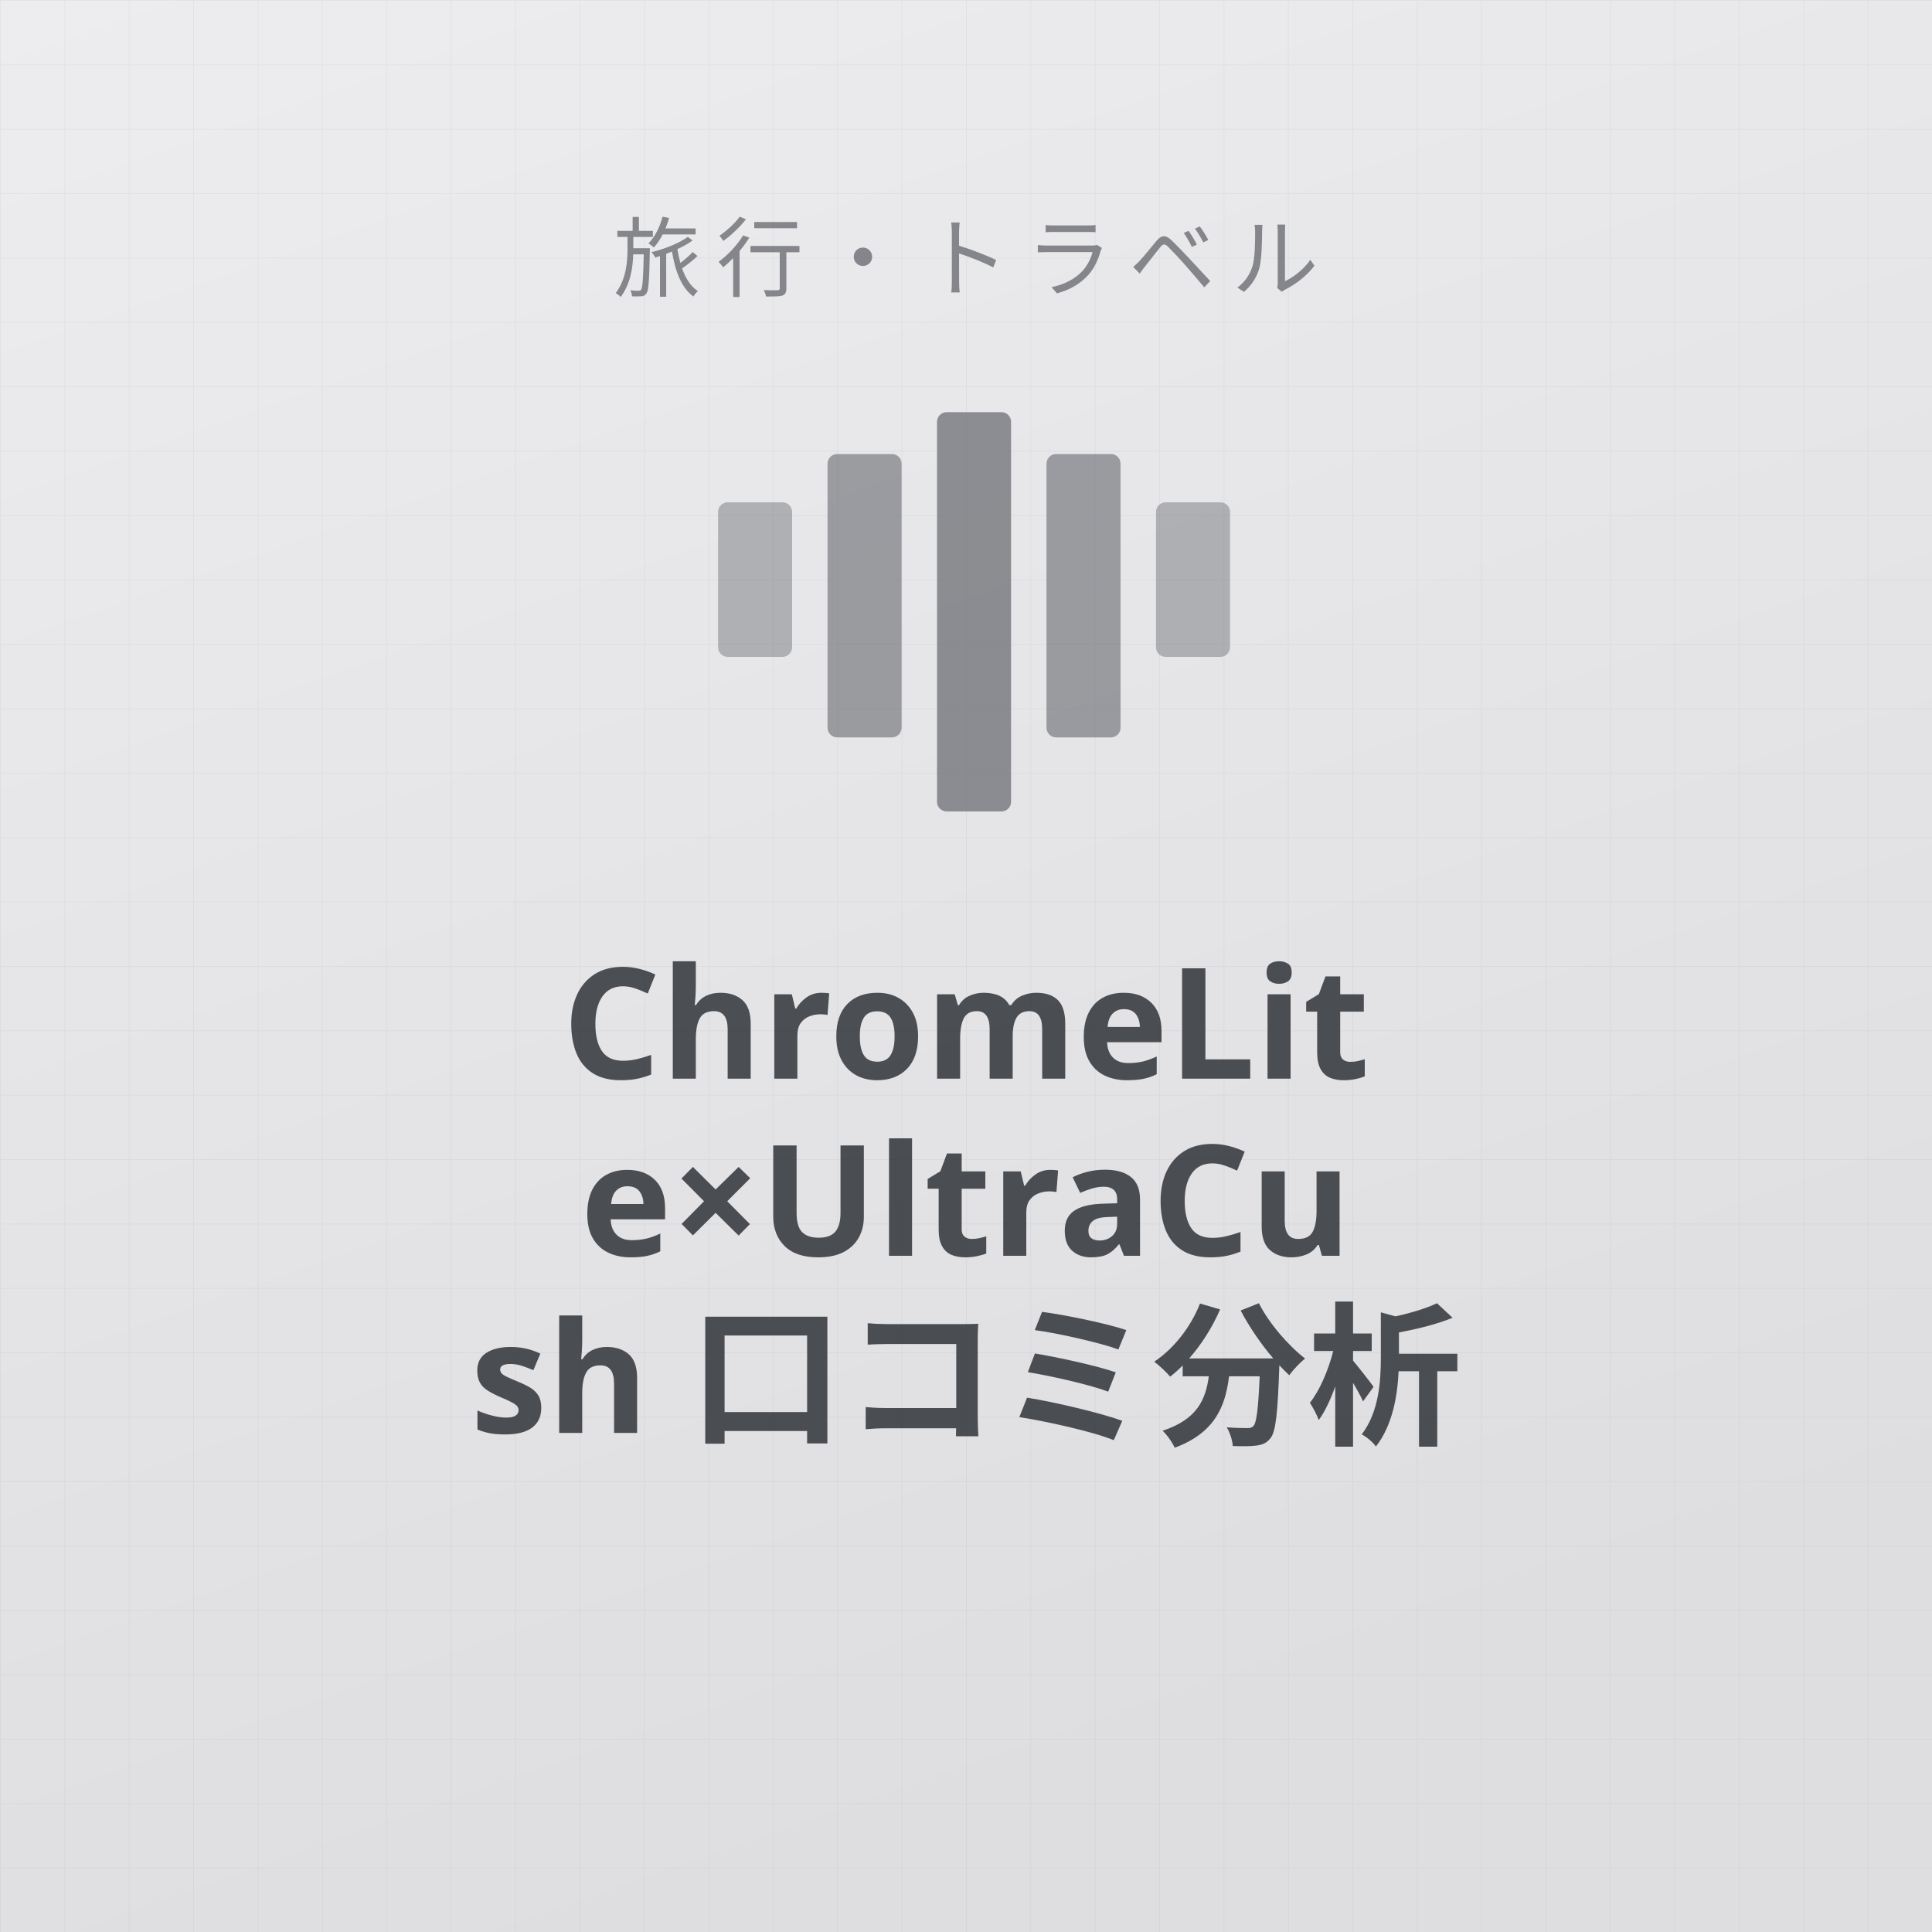
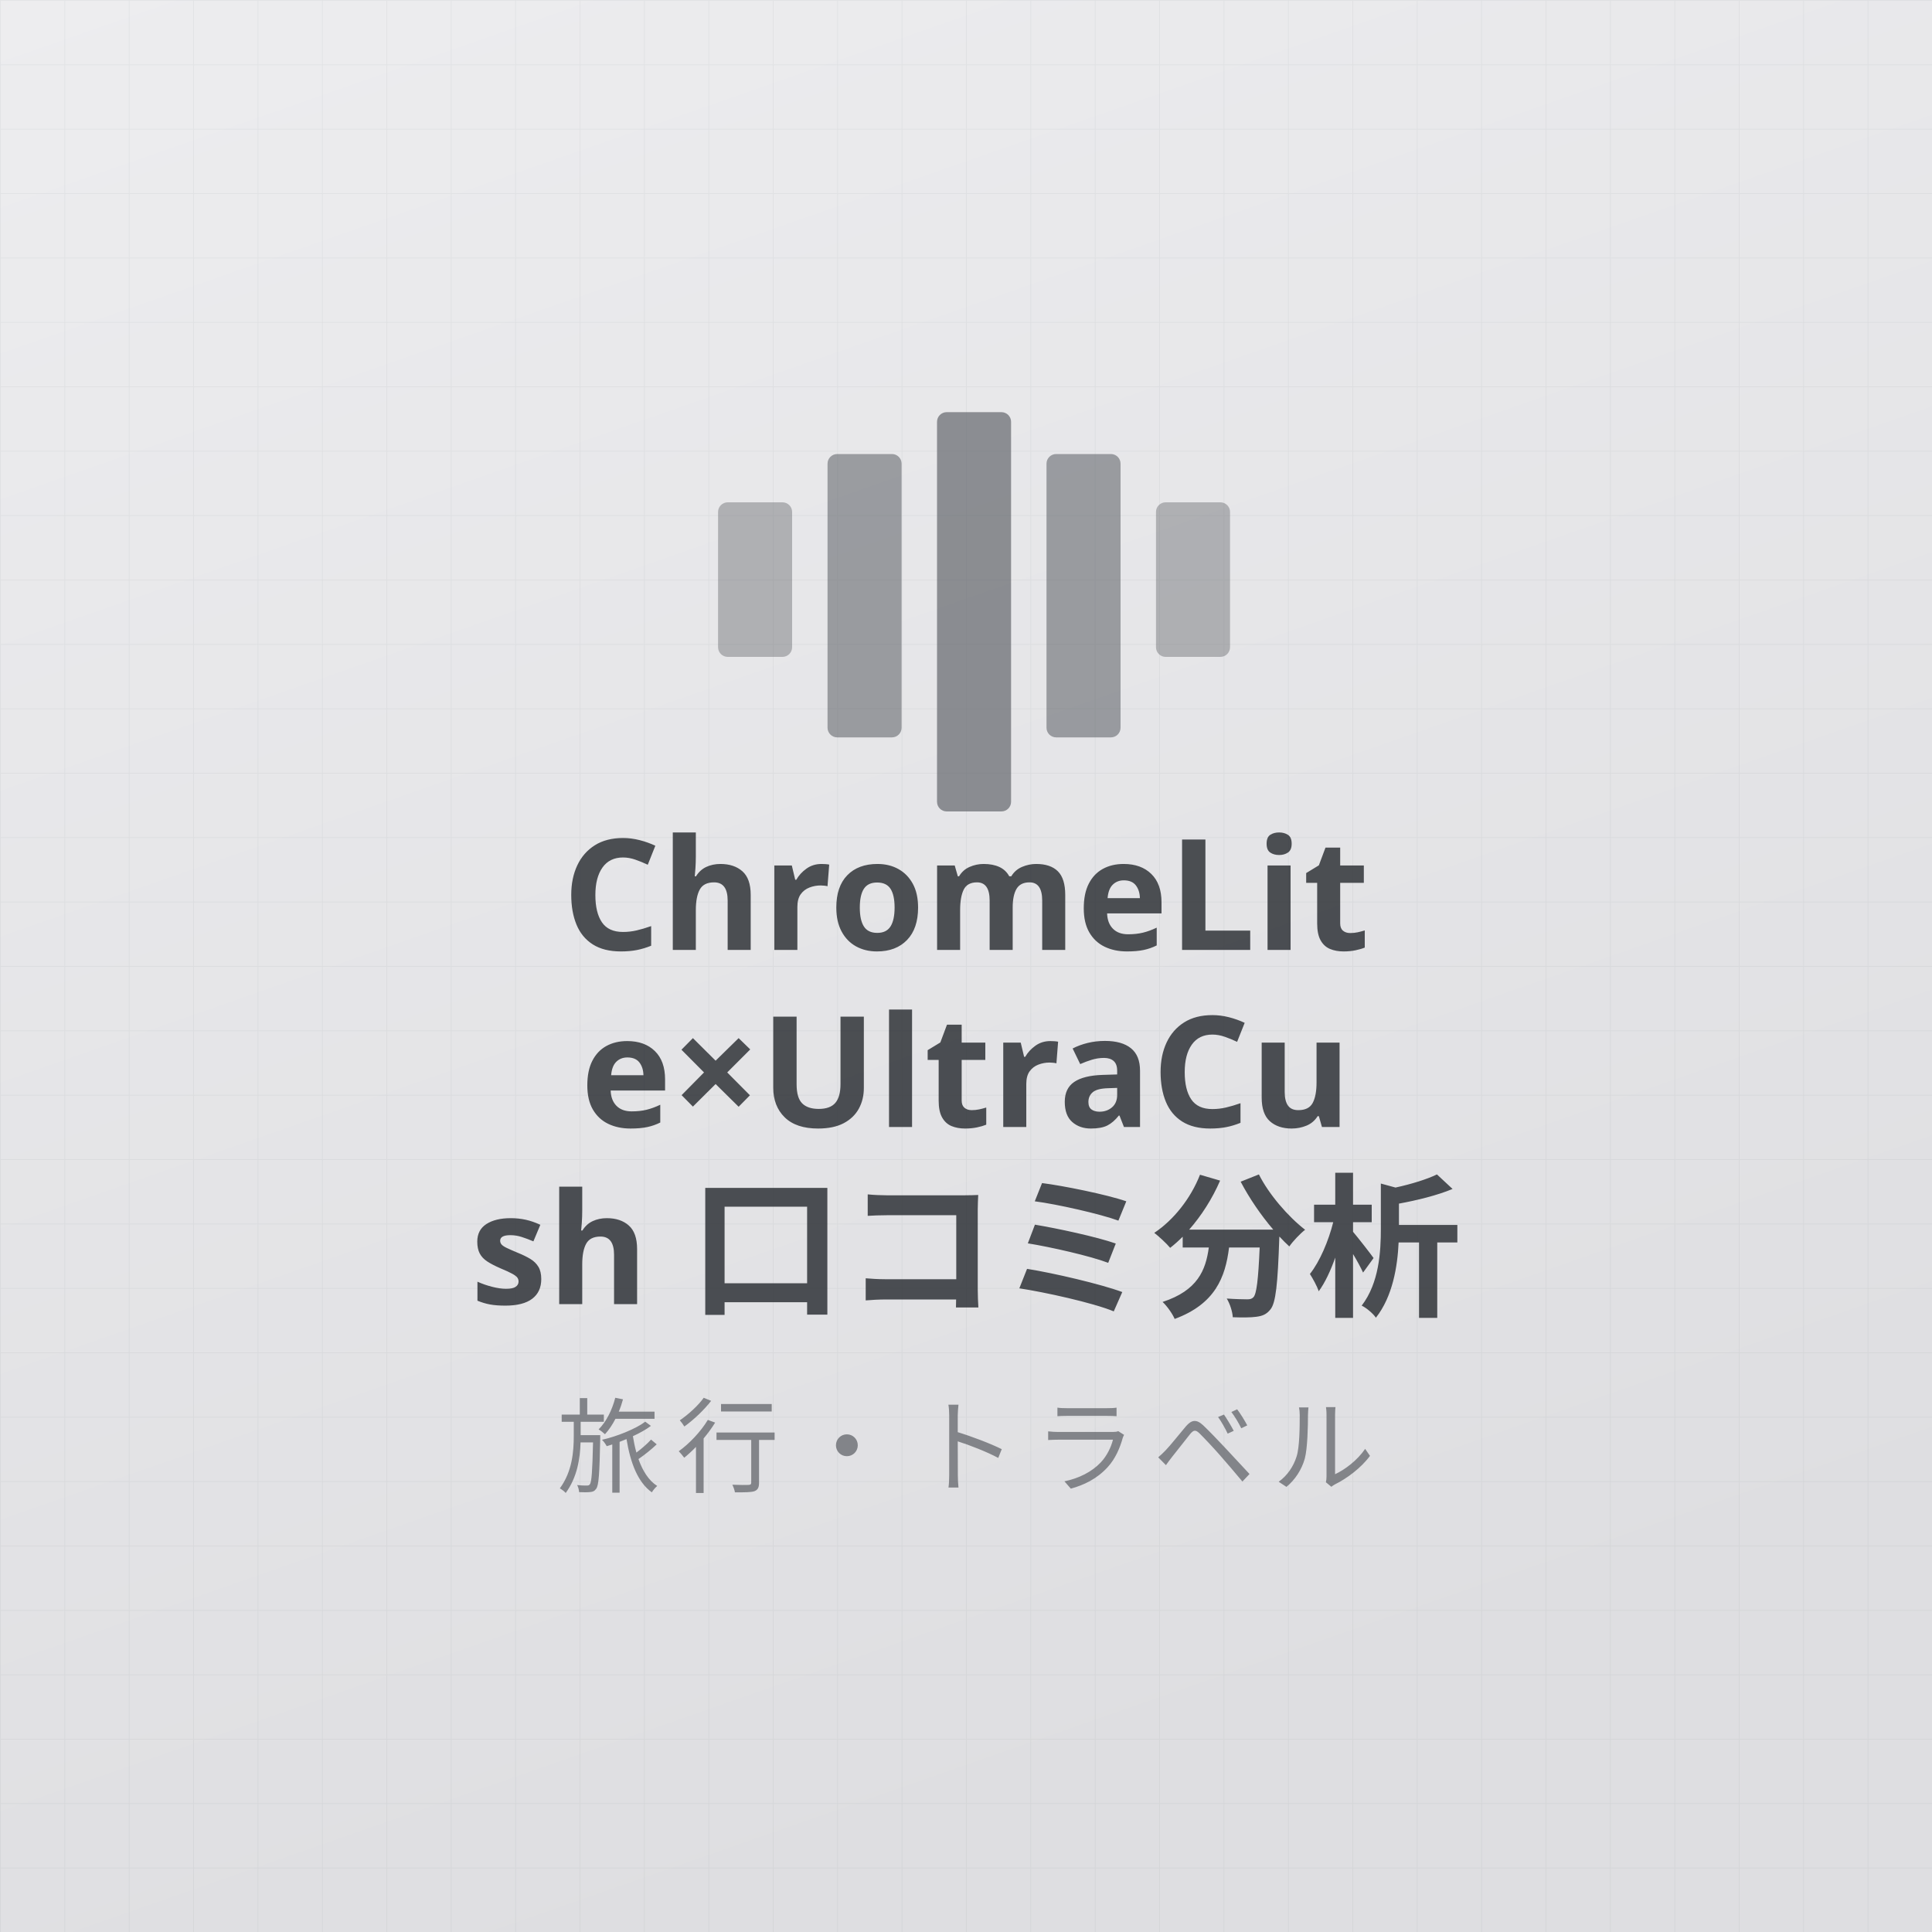
<svg xmlns="http://www.w3.org/2000/svg" width="1200" height="1200" viewBox="0 0 1200 1200" role="img" aria-label="ChromeLite×UltraCush 口コミ分析">
  <defs>
    <linearGradient id="shade" x1="0" y1="0" x2="0.35" y2="1">
      <stop offset="0%" stop-color="#EDEDEF" />
      <stop offset="100%" stop-color="#DEDEE1" />
    </linearGradient>
    <pattern id="grid" width="40" height="40" patternUnits="userSpaceOnUse">
      <path d="M40 0 L0 0 0 40" fill="none" stroke="#25282D" stroke-opacity=".05" stroke-width="1" />
    </pattern>
  </defs>
  <rect width="1200" height="1200" fill="url(#shade)" />
  <rect width="1200" height="1200" fill="url(#grid)" />
  <rect x="446" y="312" width="46" height="96" rx="6" fill="#5A5D63" fill-opacity=".40" />
  <rect x="514" y="282" width="46" height="176" rx="6" fill="#5A5D63" fill-opacity=".55" />
  <rect x="582" y="256" width="46" height="248" rx="6" fill="#5A5D63" fill-opacity=".65" />
  <rect x="650" y="282" width="46" height="176" rx="6" fill="#5A5D63" fill-opacity=".55" />
  <rect x="718" y="312" width="46" height="96" rx="6" fill="#5A5D63" fill-opacity=".40" />
-   <text x="600" y="180" text-anchor="middle" font-family="&quot;Hiragino Sans&quot;, &quot;Noto Sans JP&quot;, &quot;Yu Gothic&quot;, sans-serif" font-size="54" letter-spacing="10" fill="#5A5D63" fill-opacity=".70">旅行・トラベル</text>
-   <text x="600" y="670" text-anchor="middle" font-family="&quot;Hiragino Sans&quot;, &quot;Noto Sans JP&quot;, &quot;Yu Gothic&quot;, sans-serif" font-size="96" font-weight="700" fill="#25282D" fill-opacity=".80">ChromeLit</text>
-   <text x="600" y="780" text-anchor="middle" font-family="&quot;Hiragino Sans&quot;, &quot;Noto Sans JP&quot;, &quot;Yu Gothic&quot;, sans-serif" font-size="96" font-weight="700" fill="#25282D" fill-opacity=".80">e×UltraCu</text>
-   <text x="600" y="890" text-anchor="middle" font-family="&quot;Hiragino Sans&quot;, &quot;Noto Sans JP&quot;, &quot;Yu Gothic&quot;, sans-serif" font-size="96" font-weight="700" fill="#25282D" fill-opacity=".80">sh 口コミ分析</text>
+   <text x="600" y="590" text-anchor="middle" font-family="&quot;Hiragino Sans&quot;, &quot;Noto Sans JP&quot;, &quot;Yu Gothic&quot;, sans-serif" font-size="96" font-weight="700" fill="#25282D" fill-opacity=".80">ChromeLit</text>
+   <text x="600" y="700" text-anchor="middle" font-family="&quot;Hiragino Sans&quot;, &quot;Noto Sans JP&quot;, &quot;Yu Gothic&quot;, sans-serif" font-size="96" font-weight="700" fill="#25282D" fill-opacity=".80">e×UltraCu</text>
+   <text x="600" y="810" text-anchor="middle" font-family="&quot;Hiragino Sans&quot;, &quot;Noto Sans JP&quot;, &quot;Yu Gothic&quot;, sans-serif" font-size="96" font-weight="700" fill="#25282D" fill-opacity=".80">sh 口コミ分析</text>
+   <text x="600" y="922" text-anchor="middle" font-family="&quot;Hiragino Sans&quot;, &quot;Noto Sans JP&quot;, &quot;Yu Gothic&quot;, sans-serif" font-size="64" letter-spacing="10" fill="#5A5D63" fill-opacity=".70">旅行・トラベル</text>
</svg>
